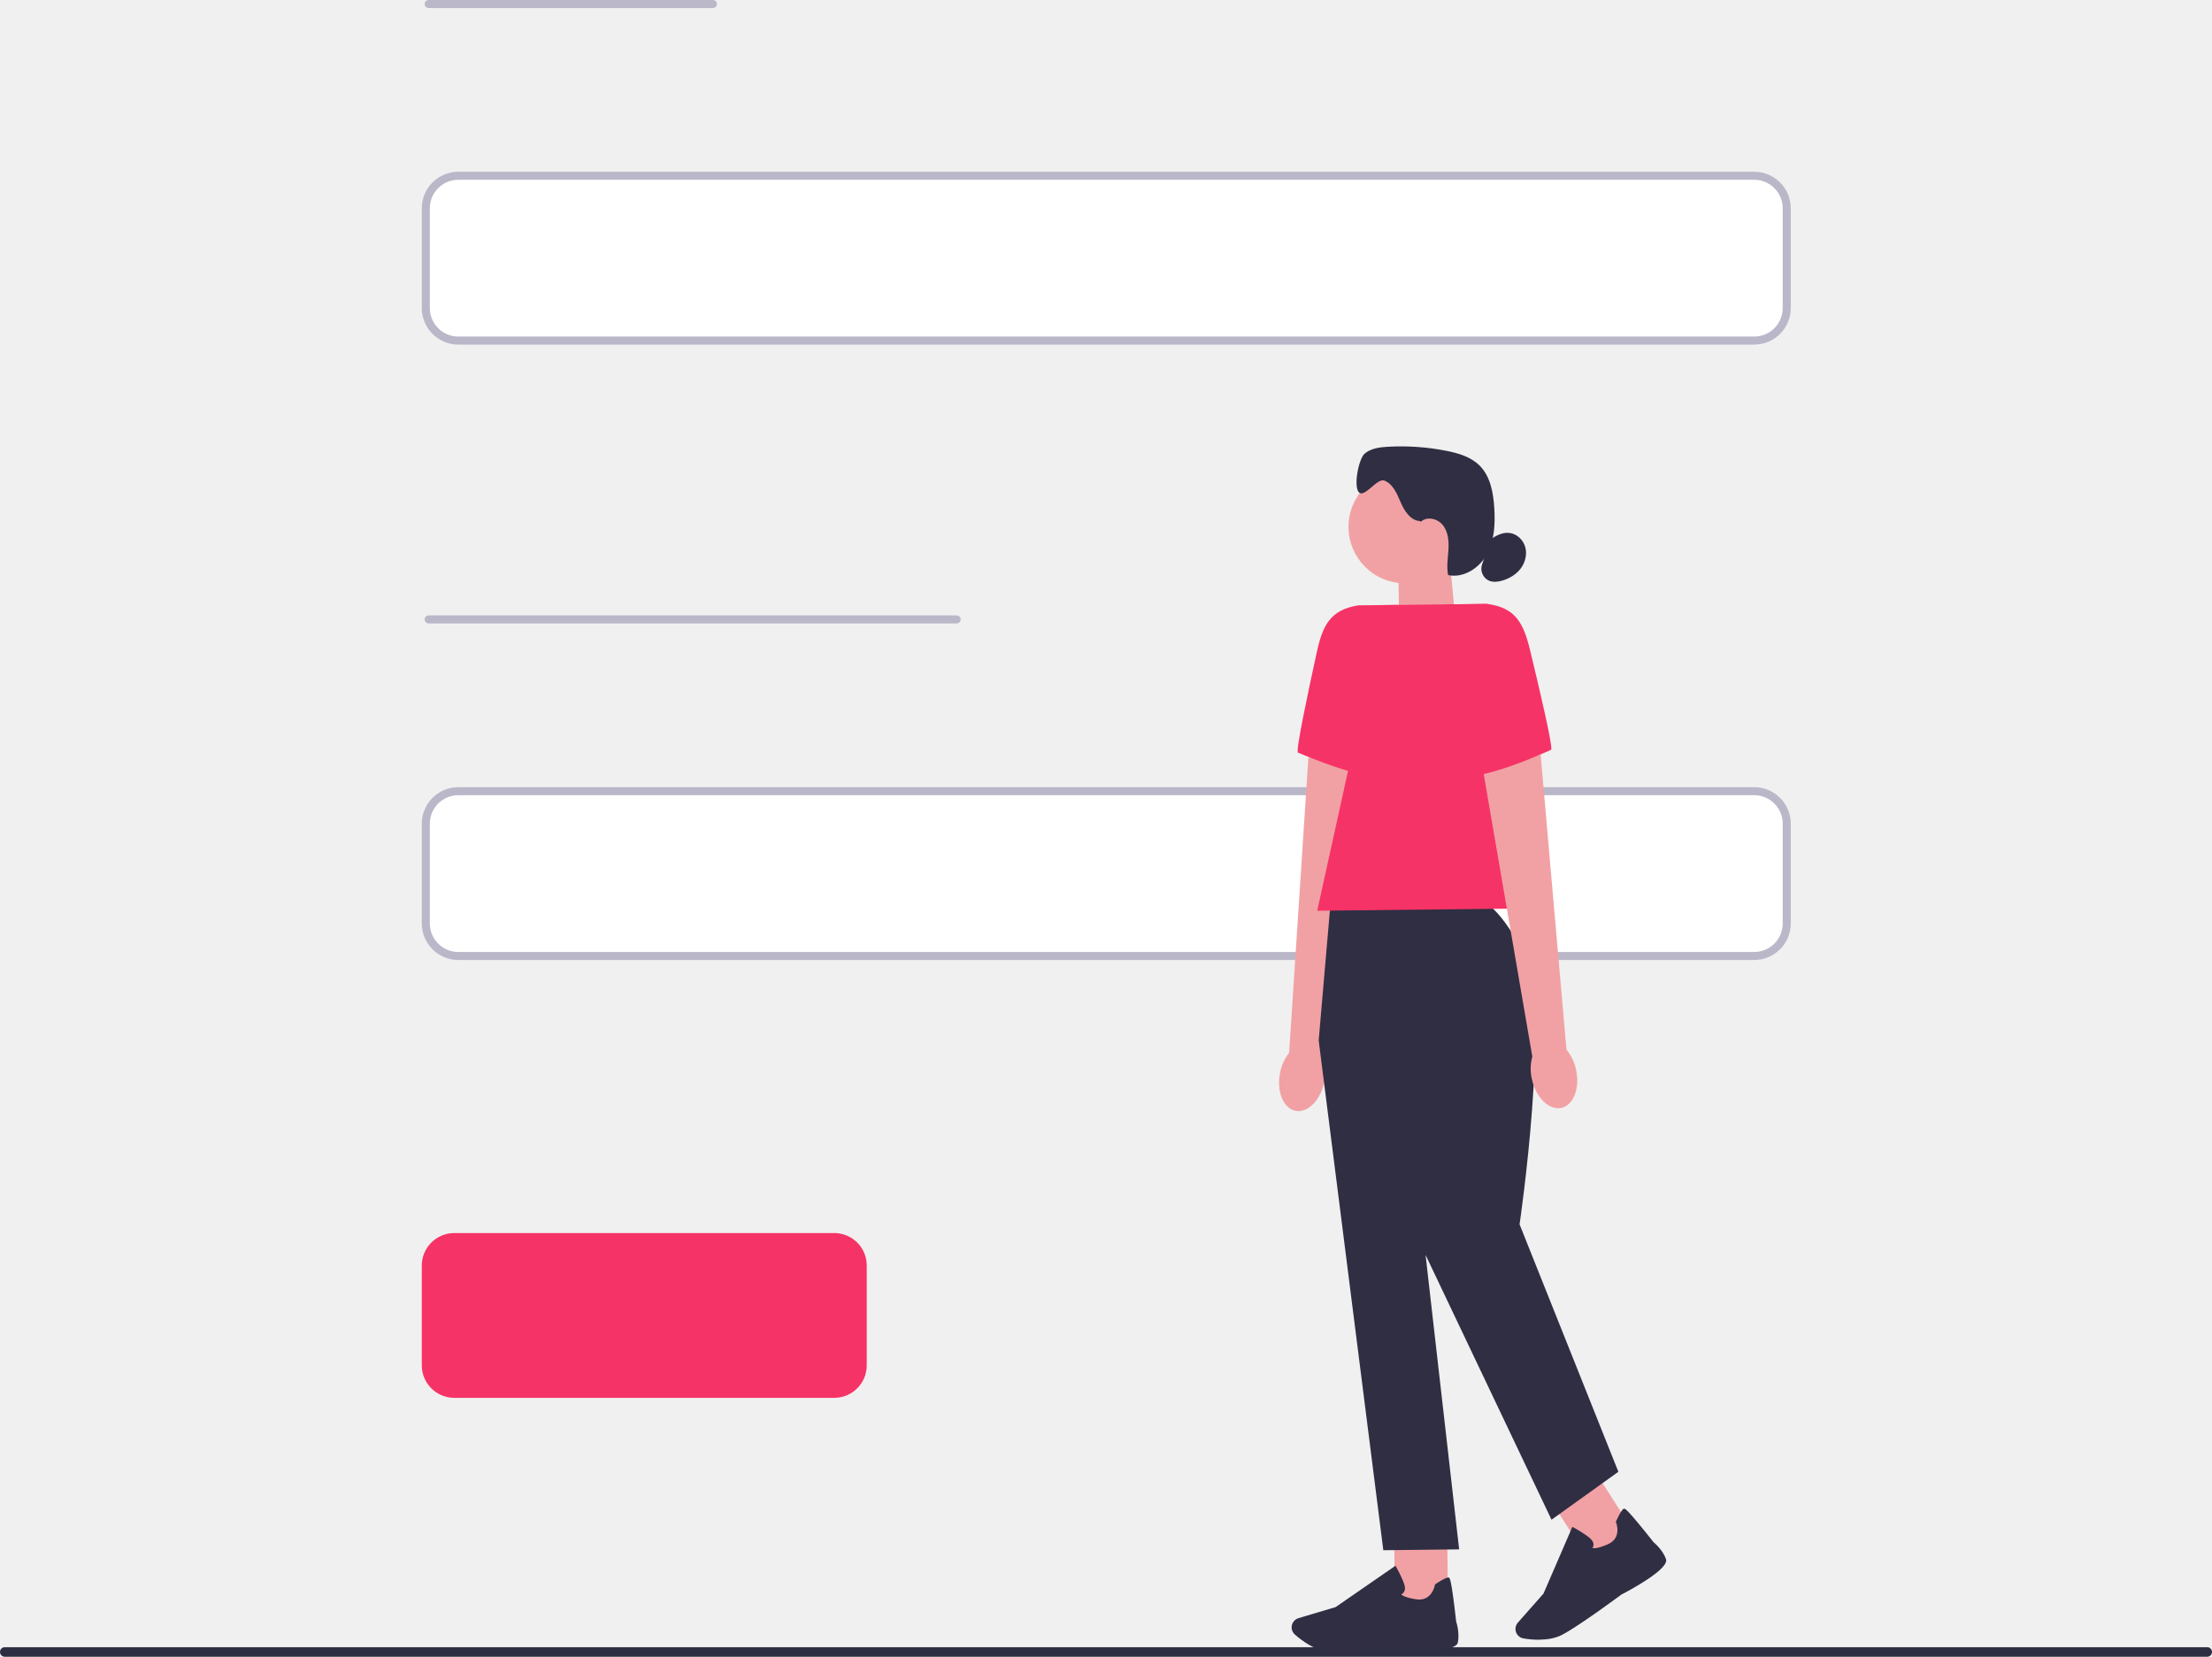
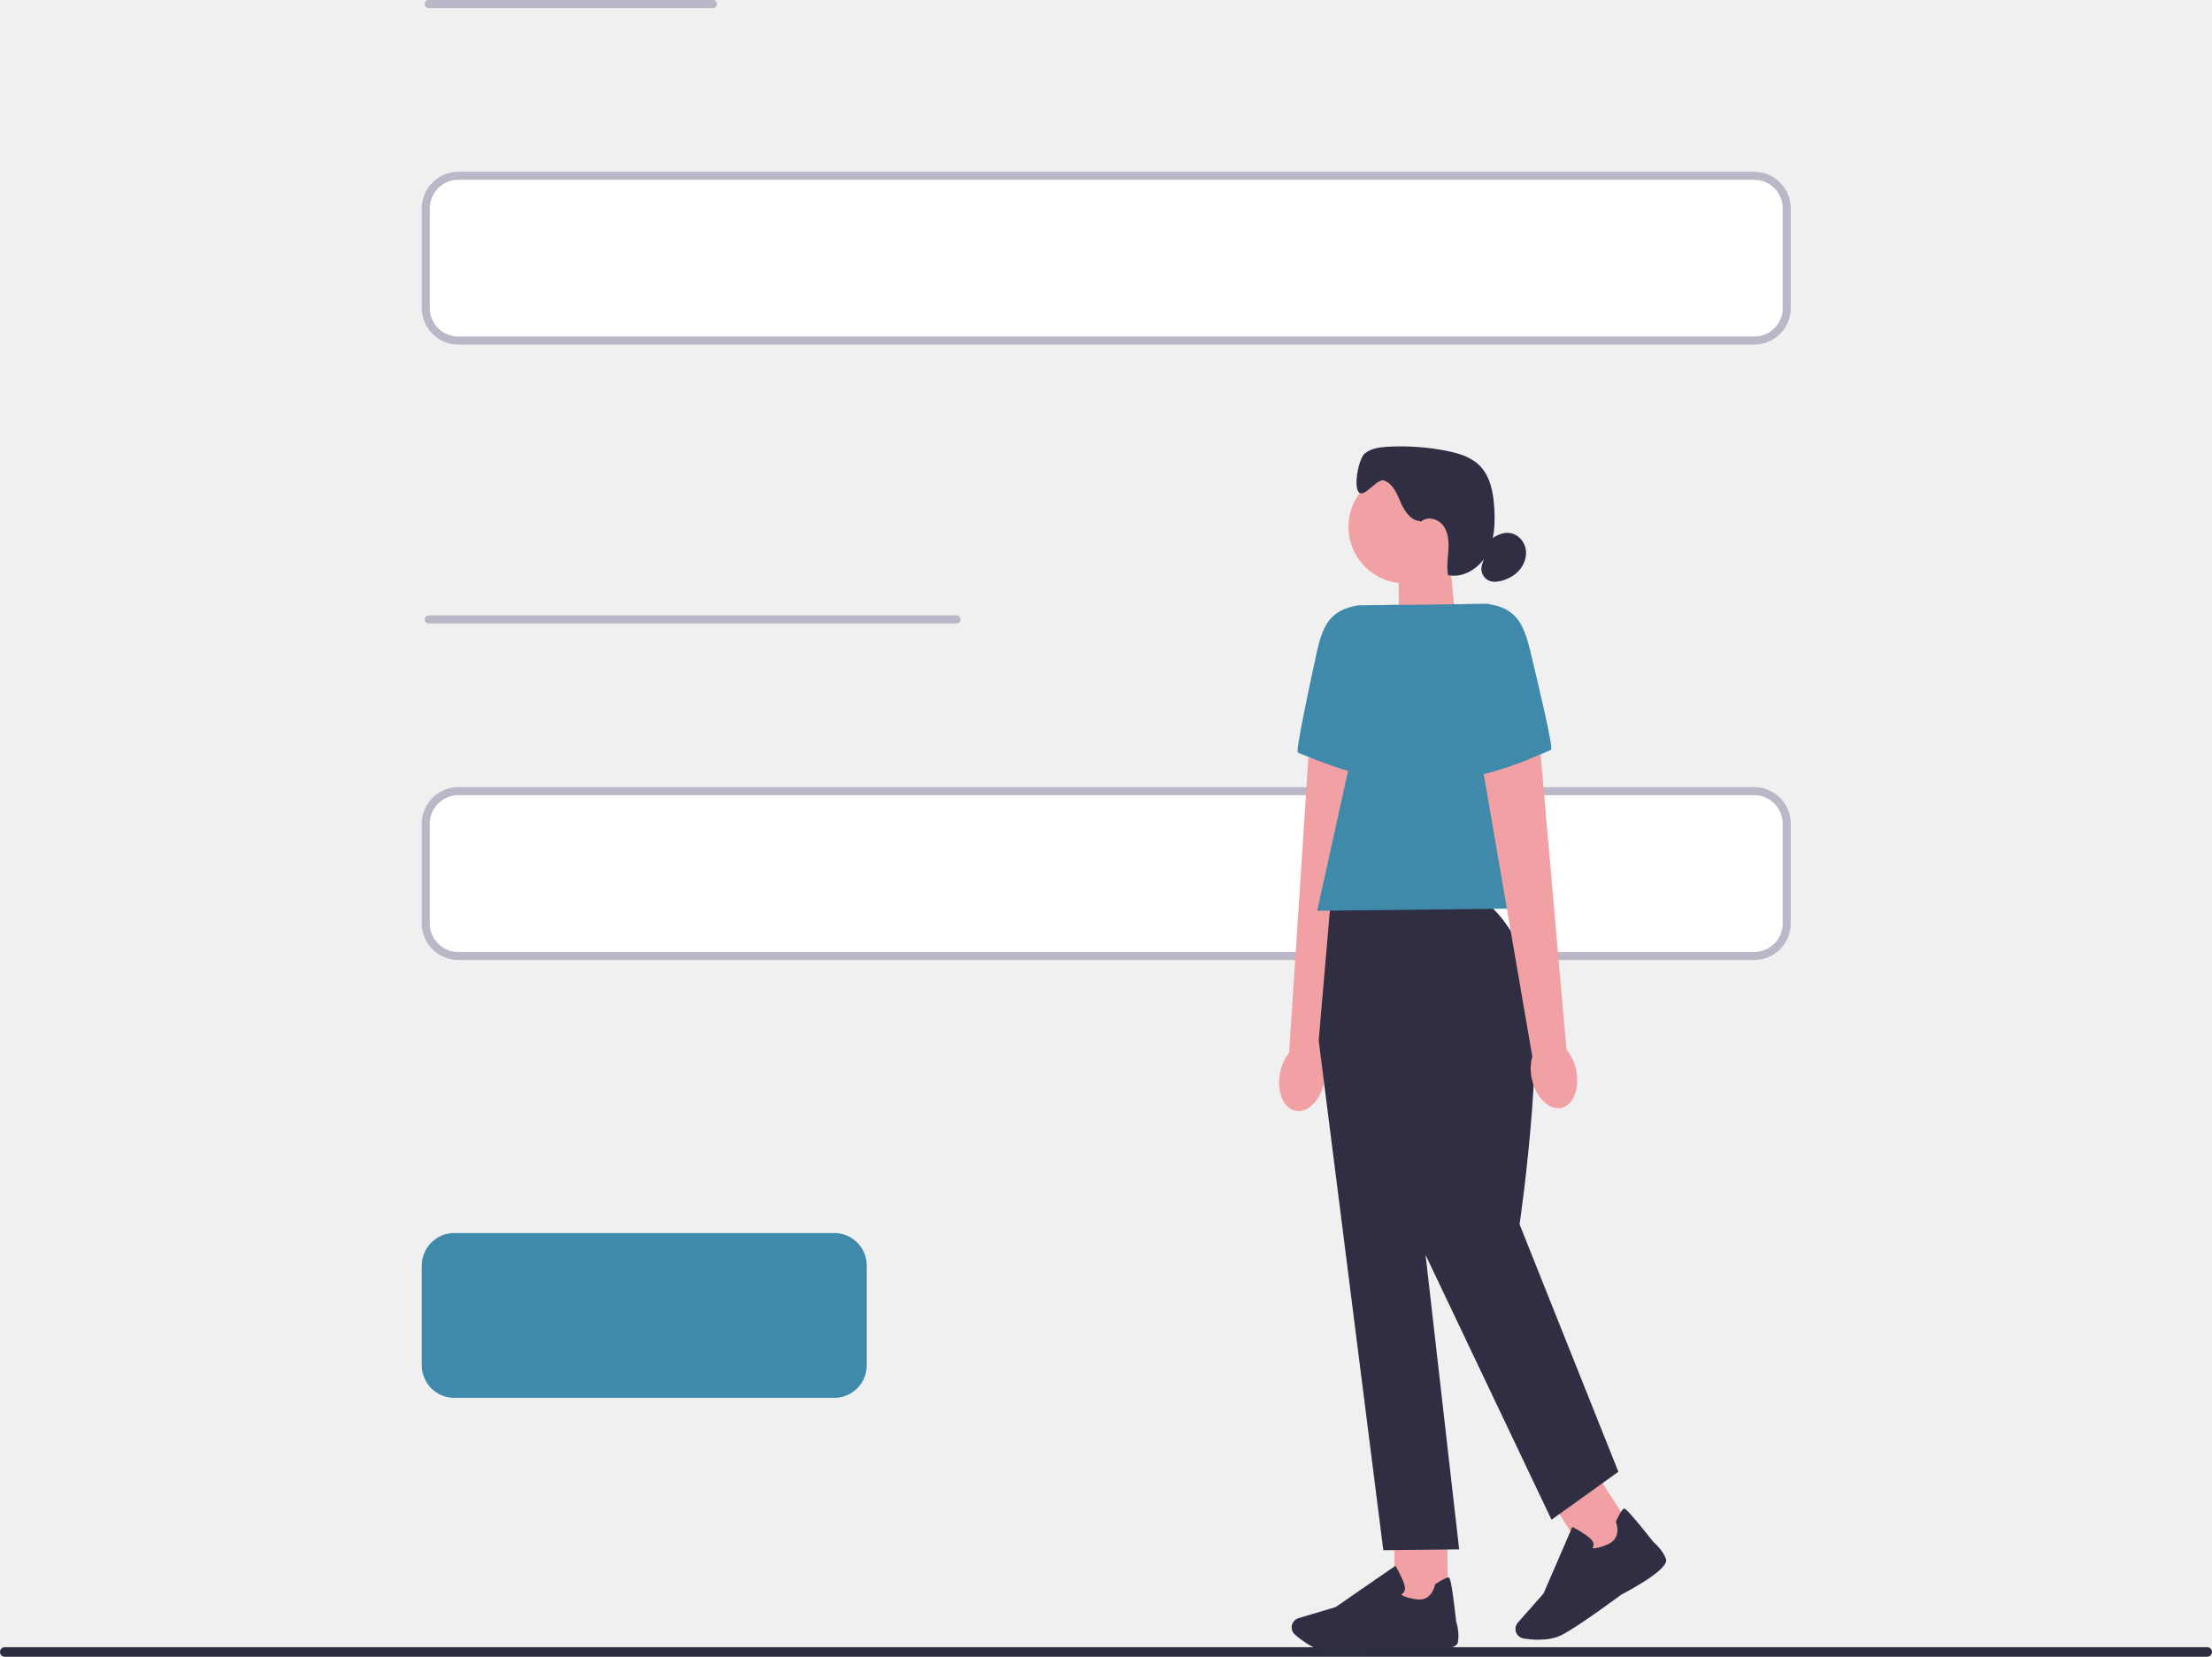
<svg xmlns="http://www.w3.org/2000/svg" width="550.6" height="412.445" viewBox="0 0 550.6 412.445">
  <path d="m550.6,411.255c0,.66-.53,1.19-1.19,1.19H1.19c-.66,0-1.19-.53-1.19-1.19s.53-1.19,1.19-1.19h548.22c.66,0,1.19.53,1.19,1.19Z" fill="#2e2e43" stroke-width="0" data-darkreader-inline-fill="" style="--darkreader-inline-fill: #252536;" />
  <path d="m436.659,84.784H114.076c-4.459,0-8.086-3.627-8.086-8.086v-24.853c0-4.459,3.627-8.086,8.086-8.086h322.583c4.459,0,8.086,3.627,8.086,8.086v24.853c0,4.459-3.627,8.086-8.086,8.086Z" fill="#fff" stroke="#bab7c9" stroke-linecap="round" stroke-linejoin="round" stroke-width="2" data-darkreader-inline-fill="" data-darkreader-inline-stroke="" style="--darkreader-inline-fill: #181a1b; --darkreader-inline-stroke: #c0bbb3;" />
  <path d="m436.659,237.99H114.076c-4.459,0-8.086-3.627-8.086-8.086v-24.853c0-4.459,3.627-8.086,8.086-8.086h322.583c4.459,0,8.086,3.627,8.086,8.086v24.853c0,4.459-3.627,8.086-8.086,8.086Z" fill="#fff" stroke="#bab7c9" stroke-linecap="round" stroke-linejoin="round" stroke-width="2" data-darkreader-inline-fill="" data-darkreader-inline-stroke="" style="--darkreader-inline-fill: #181a1b; --darkreader-inline-stroke: #c0bbb3;" />
-   <path d="m207.659,347.99h-94.583c-4.459,0-8.086-3.627-8.086-8.086v-24.853c0-4.459,3.627-8.086,8.086-8.086h94.583c4.459,0,8.086,3.627,8.086,8.086v24.853c0,4.459-3.627,8.086-8.086,8.086Z" fill="#f63366" stroke-width="0" data-darkreader-inline-fill="" style="--darkreader-inline-fill: #ab0832;" />
+   <path d="m207.659,347.99h-94.583c-4.459,0-8.086-3.627-8.086-8.086v-24.853c0-4.459,3.627-8.086,8.086-8.086h94.583c4.459,0,8.086,3.627,8.086,8.086v24.853c0,4.459-3.627,8.086-8.086,8.086Z" fill="#3f89ab" stroke-width="0" data-darkreader-inline-fill="" style="--darkreader-inline-fill: #326e89;" />
  <line x1="106.698" y1="1" x2="177.448" y2="1" fill="none" stroke="#bab7c9" stroke-linecap="round" stroke-linejoin="round" stroke-width="2" data-darkreader-inline-stroke="" style="--darkreader-inline-stroke: #42474a;" />
  <line x1="106.698" y1="154.206" x2="238.123" y2="154.206" fill="none" stroke="#bab7c9" stroke-linecap="round" stroke-linejoin="round" stroke-width="2" data-darkreader-inline-stroke="" style="--darkreader-inline-stroke: #42474a;" />
  <rect x="390.511" y="369.323" width="13.204" height="18.73" transform="translate(-141.4433 273.5202) rotate(-32.59)" fill="#f1a1a4" stroke-width="0" data-darkreader-inline-fill="" style="--darkreader-inline-fill: #ef9194;" />
  <polygon points="362.348 155.102 348.294 159.901 348.073 139.608 360.863 139.465 362.348 155.102" fill="#f1a1a4" stroke-width="0" data-darkreader-inline-fill="" style="--darkreader-inline-fill: #ef9194;" />
  <circle cx="349.714" cy="131.157" r="14.054" fill="#f1a1a4" stroke-width="0" data-darkreader-inline-fill="" style="--darkreader-inline-fill: #ef9194;" />
  <path d="m353.56,129.724c-2.348-.045-3.924-2.4-4.864-4.566-.94-2.153-1.907-4.644-4.092-5.519-1.79-.713-4.877,4.267-6.304,2.97-1.485-1.355-.13-8.438,1.42-9.715s3.677-1.55,5.675-1.673c4.897-.279,9.819.058,14.631,1.012,2.97.584,6.044,1.485,8.204,3.606,2.743,2.691,3.483,6.79,3.716,10.623.246,3.924.058,8.036-1.809,11.499-1.874,3.457-5.837,6.032-9.683,5.201-.409-2.082-.045-4.216.084-6.343.13-2.114-.058-4.397-1.368-6.07s-4.073-2.309-5.558-.798" fill="#2f2e43" stroke-width="0" data-darkreader-inline-fill="" style="--darkreader-inline-fill: #c4bfb8;" />
  <path d="m370.902,134.4c1.394-1.044,3.061-1.926,4.793-1.732,1.874.201,3.47,1.732,3.969,3.548s-.019,3.826-1.154,5.331-2.841,2.503-4.657,3.016c-1.051.298-2.199.422-3.21,0-1.485-.623-2.302-2.497-1.738-4.008" fill="#2f2e43" stroke-width="0" data-darkreader-inline-fill="" style="--darkreader-inline-fill: #c4bfb8;" />
-   <path id="uuid-31bdf68e-d938-48b7-86ad-7ba8e8b265d3-91-89-41-88" d="m318.603,267.171c-.882,4.624.876,8.827,3.937,9.378,3.055.551,6.252-2.756,7.141-7.38.383-1.842.298-3.749-.246-5.558l10.811-72.482-14.566-2.568-4.793,73.52c-1.174,1.505-1.959,3.249-2.283,5.111h0v-.019h-0Z" fill="#f1a1a4" stroke-width="0" data-darkreader-inline-fill="" style="--darkreader-inline-fill: #650f12;" />
-   <path d="m348.034,150.588l-9.923.11c-7.004,1.135-8.866,4.903-10.377,11.83-2.315,10.565-5.273,24.645-4.65,24.839.992.324,17.965,8.081,26.558,6.161l-1.602-42.94h-.006Z" fill="#f63366" stroke-width="0" data-darkreader-inline-fill="" style="--darkreader-inline-fill: #f73f6f;" />
+   <path id="uuid-31bdf68e-d938-48b7-86ad-7ba8e8b265d3-91-89-41-333" d="m318.603,267.171c-.882,4.624.876,8.827,3.937,9.378,3.055.551,6.252-2.756,7.141-7.38.383-1.842.298-3.749-.246-5.558l10.811-72.482-14.566-2.568-4.793,73.52c-1.174,1.505-1.959,3.249-2.283,5.111h0v-.019h-0Z" fill="#f1a1a4" stroke-width="0" data-darkreader-inline-fill="" style="--darkreader-inline-fill: #650f12;" />
+   <path d="m348.034,150.588l-9.923.11c-7.004,1.135-8.866,4.903-10.377,11.83-2.315,10.565-5.273,24.645-4.65,24.839.992.324,17.965,8.081,26.558,6.161l-1.602-42.94h-.006Z" fill="#3f89ab" stroke-width="0" data-darkreader-inline-fill="" style="--darkreader-inline-fill: #62a6c5;" />
  <rect x="347.122" y="381.034" width="13.204" height="18.73" transform="translate(-4.33864 3.97541) rotate(-.64)" fill="#f1a1a4" stroke-width="0" data-darkreader-inline-fill="" style="--darkreader-inline-fill: #ef9194;" />
  <path d="m334.46,411.324c-1.394.019-2.62,0-3.554-.078-3.515-.279-6.881-2.834-8.587-4.326-.765-.668-1.018-1.758-.636-2.691h0c.272-.668.83-1.18,1.531-1.394l9.242-2.75,14.897-10.292.169.298c.065.11,1.569,2.75,2.082,4.54.195.681.156,1.245-.13,1.686-.195.305-.467.486-.687.597.272.279,1.128.85,3.762,1.239,3.826.571,4.598-3.411,4.624-3.58l.026-.136.11-.078c1.809-1.2,2.918-1.738,3.308-1.628.246.065.642.188,1.848,10.98.11.337.901,2.815.409,5.201-.532,2.594-11.849,1.822-14.106,1.647-.065.006-8.522.707-14.32.765h.019-.006v0Z" fill="#2f2e43" stroke-width="0" data-darkreader-inline-fill="" style="--darkreader-inline-fill: #c4bfb8;" />
  <path d="m383.212,408.211c-1.55.019-2.977-.156-3.995-.324-.999-.169-1.79-.953-1.959-1.952h0c-.13-.72.084-1.44.558-1.985l6.382-7.225,7.186-16.616.305.162c.11.058,2.782,1.505,4.17,2.75.525.473.791.973.791,1.505,0,.363-.136.662-.272.863.383.091,1.407.117,3.846-.94,3.548-1.544,2.095-5.331,2.03-5.48l-.052-.13.058-.117c.901-1.972,1.563-3.022,1.946-3.139.246-.065.642-.188,7.38,8.334.272.227,2.257,1.907,3.1,4.19.914,2.484-9.08,7.815-11.103,8.859-.058.052-10.507,7.815-14.8,10.04-1.706.882-3.736,1.174-5.584,1.187l.019.019h-.006v0Z" fill="#2f2e43" stroke-width="0" data-darkreader-inline-fill="" style="--darkreader-inline-fill: #c4bfb8;" />
  <path d="m368.178,224.185l-36.967.409-2.97,34.425,16.09,126.908,18.873-.214-8.36-73.305,31.351,65.925,16.642-11.933-24.593-61.599s7.945-53.985,1.083-67.332c-6.855-13.347-11.142-13.302-11.142-13.302v.019h-.006v0Z" fill="#2f2e43" stroke-width="0" data-darkreader-inline-fill="" style="--darkreader-inline-fill: #262536;" />
-   <polygon points="386.584 226.079 327.871 226.734 344.642 150.633 370.228 150.341 386.584 226.079" fill="#f63366" stroke-width="0" data-darkreader-inline-fill="" style="--darkreader-inline-fill: #ab0832;" />
-   <path id="uuid-0d1d7be6-7e67-43a2-9b15-a4bbed67d7bc-92-90-42-89" d="m392.317,266.354c.986,4.611-.681,8.846-3.723,9.462-3.048.623-6.317-2.614-7.296-7.225-.422-1.835-.383-3.742.117-5.565l-12.426-72.229,14.502-2.893,6.427,73.403c1.206,1.479,2.03,3.21,2.4,5.059h0v-.013Z" fill="#f1a1a4" stroke-width="0" data-darkreader-inline-fill="" style="--darkreader-inline-fill: #650f12;" />
-   <path d="m360.311,150.452l9.923-.11c7.024.986,8.969,4.708,10.643,11.603,2.549,10.513,5.811,24.515,5.201,24.729-.992.337-17.777,8.47-26.409,6.745l.655-42.966h-.013Z" fill="#f63366" stroke-width="0" data-darkreader-inline-fill="" style="--darkreader-inline-fill: #f73f6f;" />
+   <polygon points="386.584 226.079 327.871 226.734 344.642 150.633 370.228 150.341 386.584 226.079" fill="#3f89ab" stroke-width="0" data-darkreader-inline-fill="" style="--darkreader-inline-fill: #326e89;" />
+   <path id="uuid-0d1d7be6-7e67-43a2-9b15-a4bbed67d7bc-92-90-42-334" d="m392.317,266.354c.986,4.611-.681,8.846-3.723,9.462-3.048.623-6.317-2.614-7.296-7.225-.422-1.835-.383-3.742.117-5.565l-12.426-72.229,14.502-2.893,6.427,73.403c1.206,1.479,2.03,3.21,2.4,5.059h0v-.013Z" fill="#f1a1a4" stroke-width="0" data-darkreader-inline-fill="" style="--darkreader-inline-fill: #650f12;" />
+   <path d="m360.311,150.452l9.923-.11c7.024.986,8.969,4.708,10.643,11.603,2.549,10.513,5.811,24.515,5.201,24.729-.992.337-17.777,8.47-26.409,6.745l.655-42.966h-.013Z" fill="#3f89ab" stroke-width="0" data-darkreader-inline-fill="" style="--darkreader-inline-fill: #62a6c5;" />
</svg>
